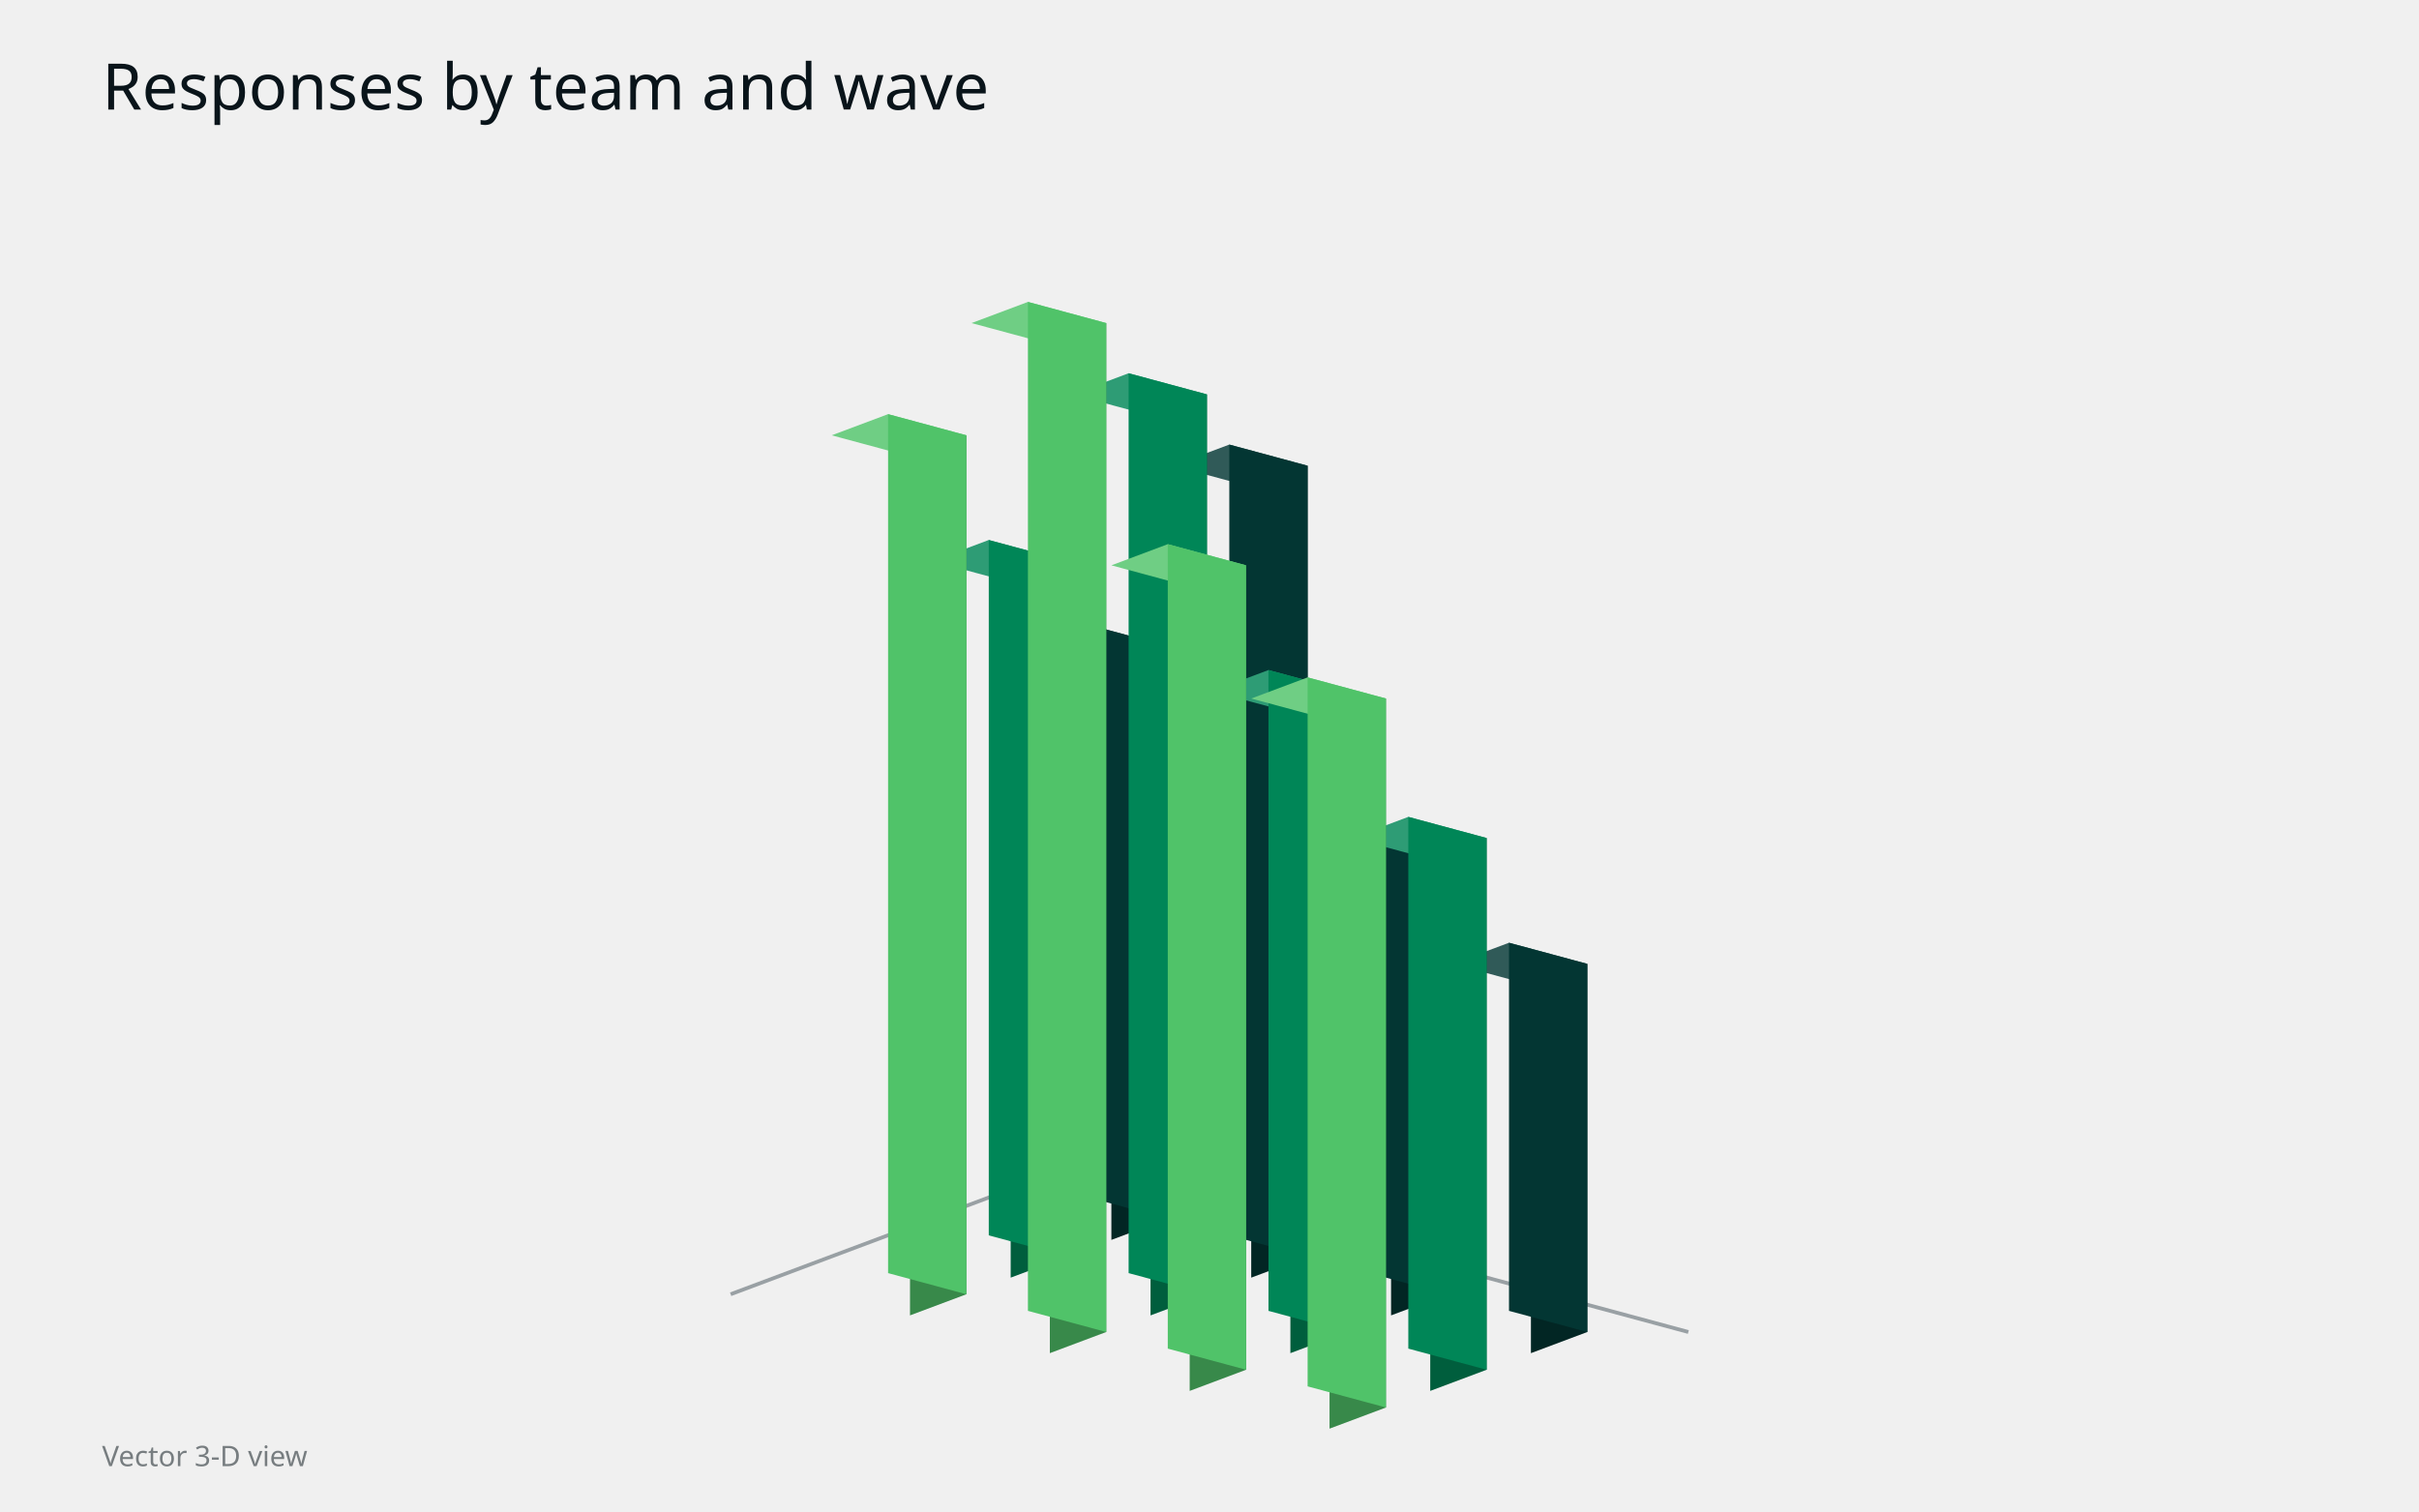
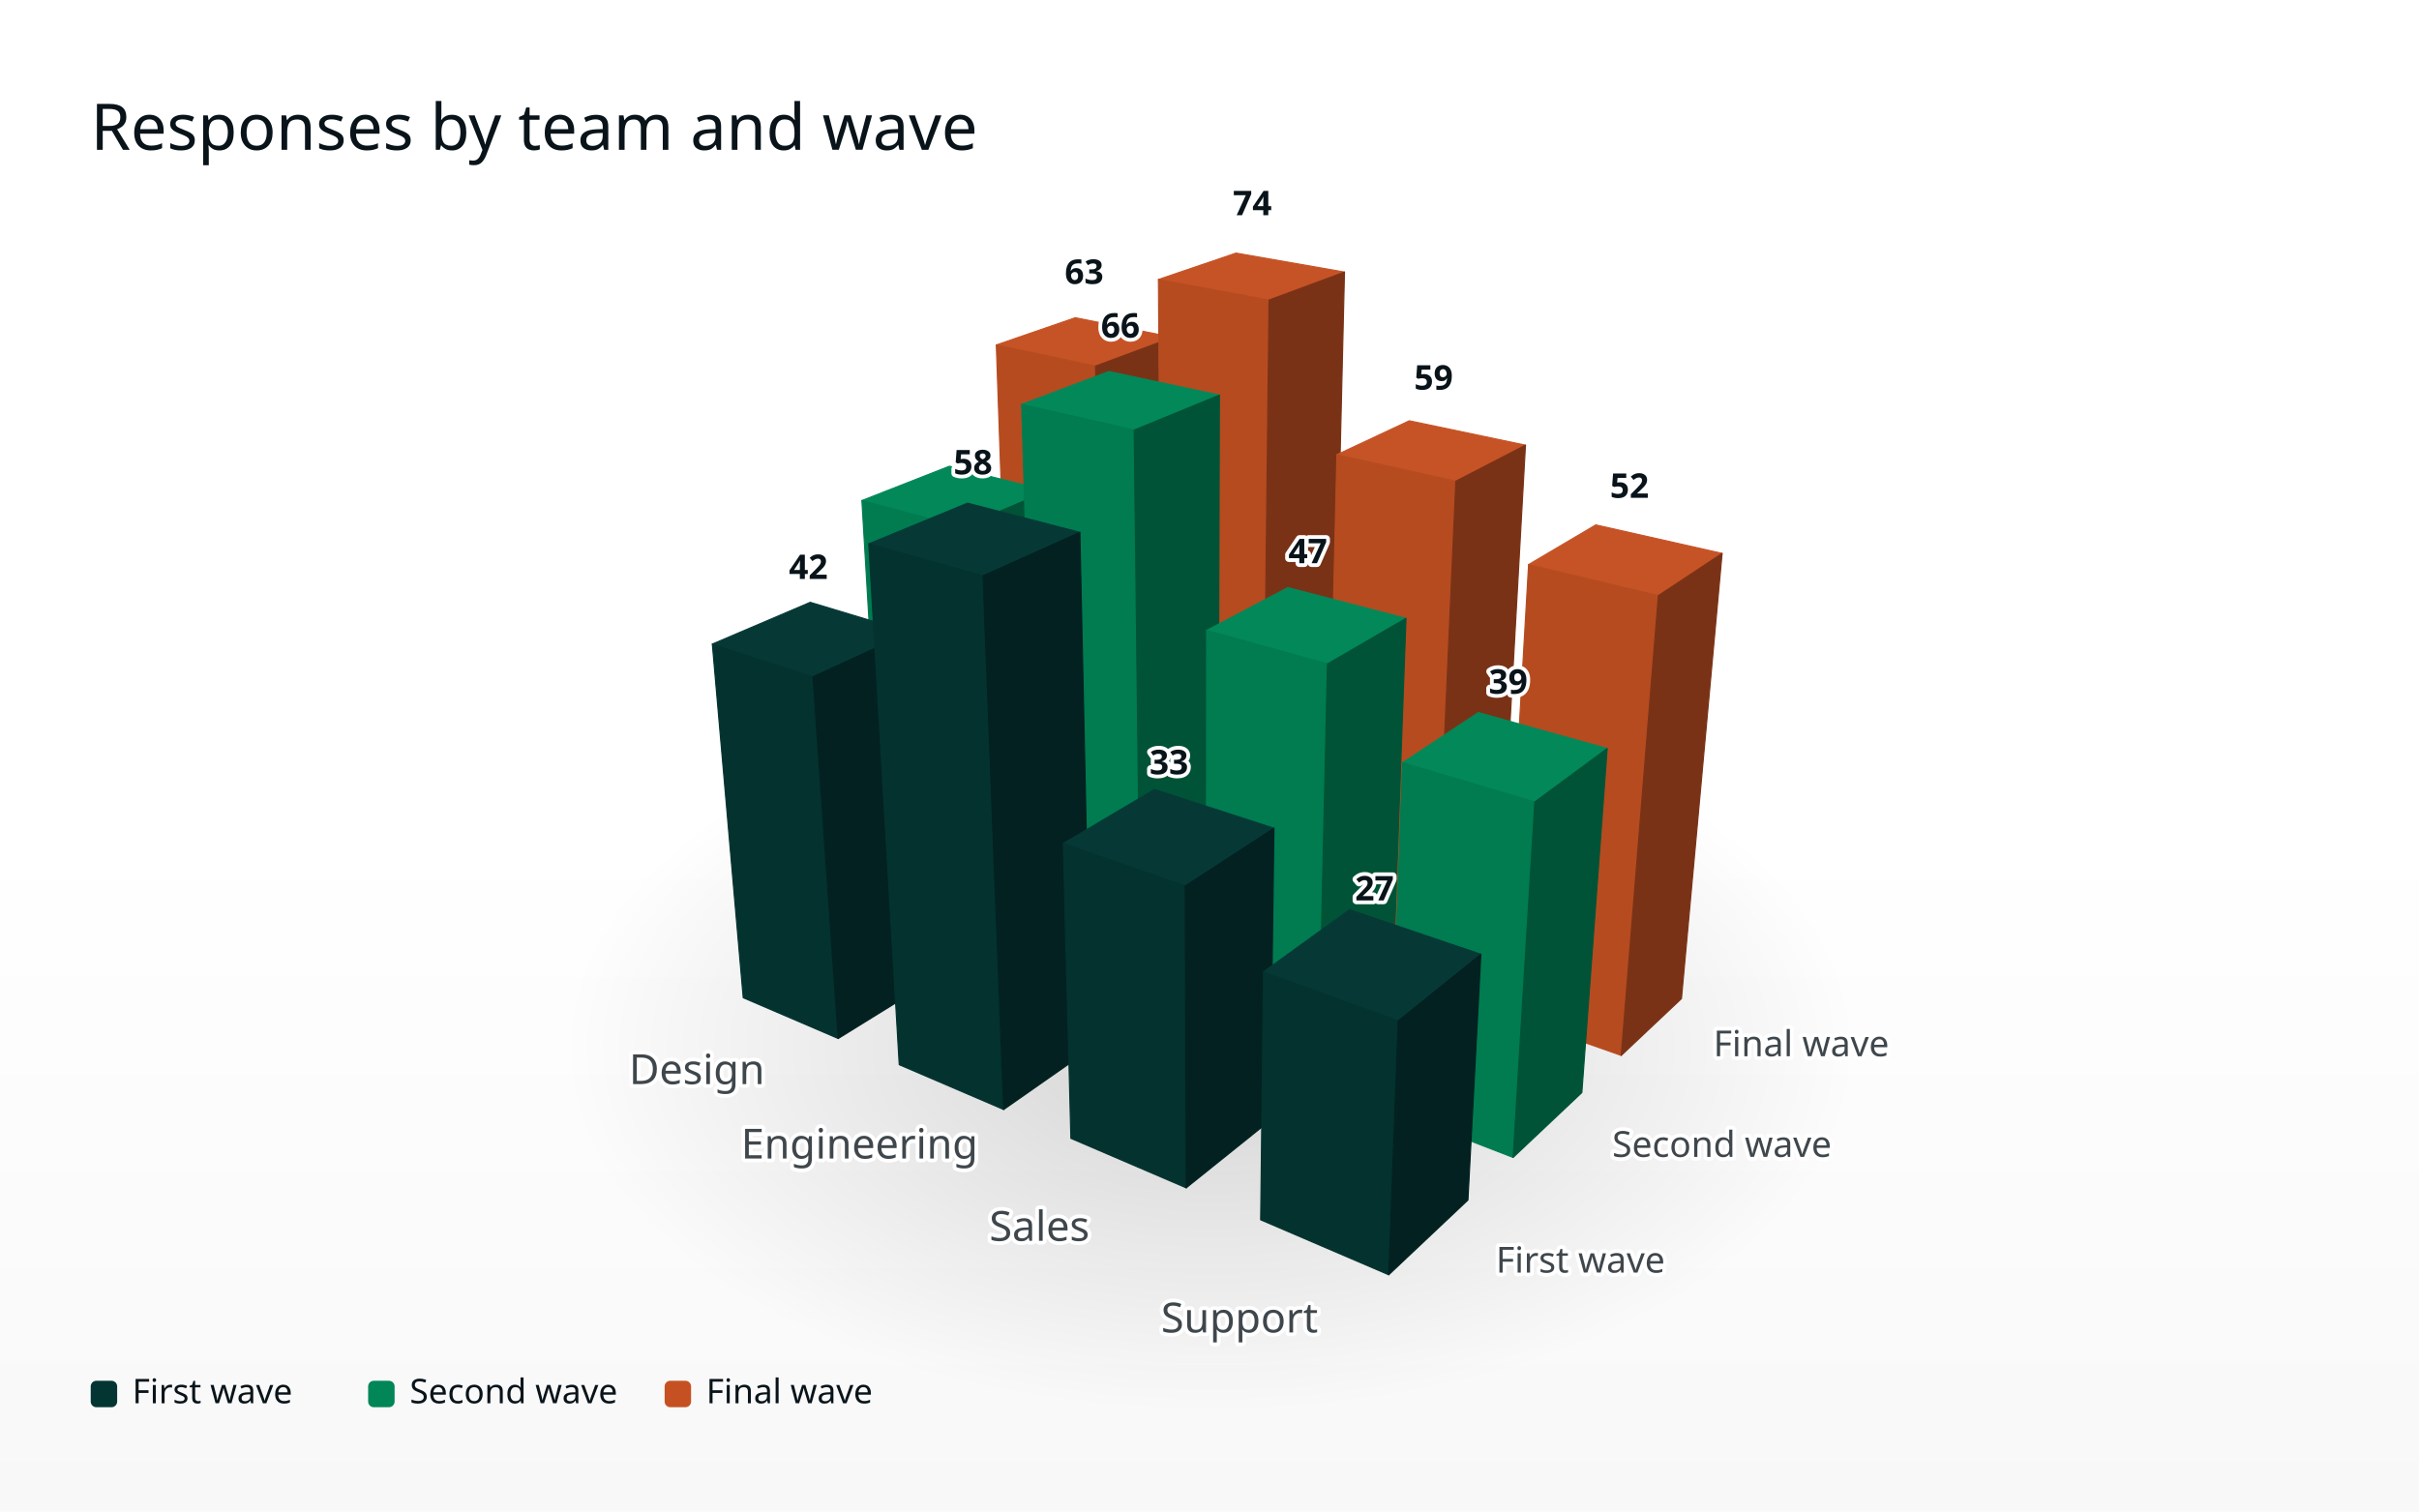
<svg xmlns="http://www.w3.org/2000/svg" width="1280" height="800" viewBox="0 0 1280 800">
+   <path fill="#fff" d="M0 0h1280v800H0z" />
  <svg width="1280" height="800" color="#030711" style="position:absolute;inset:0;width:100%;height:100%;display:block" viewBox="0 0 1280 800">
-     <path fill="none" d="M0 0h1280v800H0z" style="fill:none" />
-     <g class="chart3d-vector-fallback">
-       <path fill="none" stroke="#99a0a4" stroke-width="2" d="m567.78 617.08 325.6 87.91m-325.6-87.91L386.62 685" style="fill:none;stroke:#99a0a4;stroke-width:2px" />
-       <path fill="#022624" d="m617.92 645.05-29.84 11.19V353.16l29.84-11.19z" style="fill:#022624" />
-       <path fill="#305a58" d="m576.48 330.78 41.44 11.19-29.84 11.19-41.44-11.19z" style="fill:#305a58" />
-       <path fill="#033633" d="m576.48 633.86 41.44 11.19V341.97l-41.44-11.19z" style="fill:#033633" />
-       <path fill="#022624" d="m691.92 665.03-29.84 11.19V257.68l29.84-11.19z" style="fill:#022624" />
-       <path fill="#305a58" d="m650.48 235.3 41.44 11.19-29.84 11.19-41.44-11.19z" style="fill:#305a58" />
-       <path fill="#033633" d="m650.48 653.84 41.44 11.19V246.49l-41.44-11.19z" style="fill:#033633" />
-       <path fill="#005e3d" d="m564.64 665.03-29.84 11.19V308.19L564.64 297z" style="fill:#005e3d" />
-       <path fill="#2e9c75" d="M523.2 285.81 564.64 297l-29.84 11.19L493.36 297z" style="fill:#2e9c75" />
-       <path fill="#008657" d="m523.2 653.84 41.44 11.19V297l-41.44-11.19z" style="fill:#008657" />
-       <path fill="#022624" d="m765.92 685.01-29.84 11.19V458.06l29.84-11.19z" style="fill:#022624" />
-       <path fill="#305a58" d="m724.48 435.69 41.44 11.18-29.84 11.19-41.44-11.19z" style="fill:#305a58" />
-       <path fill="#033633" d="m724.48 673.82 41.44 11.19V446.87l-41.44-11.18z" style="fill:#033633" />
-       <path fill="#005e3d" d="M638.64 685.01 608.8 696.2V219.93l29.84-11.19z" style="fill:#005e3d" />
-       <path fill="#2e9c75" d="m597.2 197.55 41.44 11.19-29.84 11.19-41.44-11.19z" style="fill:#2e9c75" />
-       <path fill="#008657" d="m597.2 673.82 41.44 11.19V208.74l-41.44-11.19z" style="fill:#008657" />
-       <path fill="#38894a" d="m511.36 685.01-29.84 11.19V241.58l29.84-11.19z" style="fill:#38894a" />
-       <path fill="#6fce84" d="m469.92 219.2 41.44 11.19-29.84 11.19-41.44-11.19z" style="fill:#6fce84" />
-       <path fill="#50c369" d="m469.92 673.82 41.44 11.19V230.39l-41.44-11.19z" style="fill:#50c369" />
-       <path fill="#022624" d="m839.92 704.99-29.84 11.19V521.34l29.84-11.19z" style="fill:#022624" />
-       <path fill="#305a58" d="m798.48 498.96 41.44 11.19-29.84 11.19-41.44-11.19z" style="fill:#305a58" />
-       <path fill="#033633" d="m798.48 693.8 41.44 11.19V510.15l-41.44-11.19z" style="fill:#033633" />
-       <path fill="#005e3d" d="m712.64 704.99-29.84 11.19V377.02l29.84-11.19z" style="fill:#005e3d" />
-       <path fill="#2e9c75" d="m671.2 354.64 41.44 11.19-29.84 11.19-41.44-11.19z" style="fill:#2e9c75" />
-       <path fill="#008657" d="m671.2 693.8 41.44 11.19V365.83l-41.44-11.19z" style="fill:#008657" />
-       <path fill="#38894a" d="m585.36 704.99-29.84 11.19v-534l29.84-11.19z" style="fill:#38894a" />
-       <path fill="#6fce84" d="m543.92 159.8 41.44 11.19-29.84 11.19-41.44-11.19z" style="fill:#6fce84" />
-       <path fill="#50c369" d="m543.92 693.8 41.44 11.19v-534l-41.44-11.19z" style="fill:#50c369" />
-       <path fill="#005e3d" d="m786.64 724.97-29.84 11.19V454.73l29.84-11.19z" style="fill:#005e3d" />
-       <path fill="#2e9c75" d="m745.2 432.35 41.44 11.19-29.84 11.19-41.44-11.19z" style="fill:#2e9c75" />
-       <path fill="#008657" d="m745.2 713.78 41.44 11.19V443.54l-41.44-11.19z" style="fill:#008657" />
-       <path fill="#38894a" d="m659.36 724.97-29.84 11.19V310.4l29.84-11.19z" style="fill:#38894a" />
-       <path fill="#6fce84" d="m617.92 288.02 41.44 11.19-29.84 11.19-41.44-11.19z" style="fill:#6fce84" />
-       <path fill="#50c369" d="m617.92 713.78 41.44 11.19V299.21l-41.44-11.19z" style="fill:#50c369" />
-       <path fill="#38894a" d="m733.36 744.95-29.84 11.19V380.9l29.84-11.19z" style="fill:#38894a" />
-       <path fill="#6fce84" d="m691.92 358.52 41.44 11.19-29.84 11.19-41.44-11.19z" style="fill:#6fce84" />
-       <path fill="#50c369" d="m691.92 733.76 41.44 11.19V369.71l-41.44-11.19z" style="fill:#50c369" />
-       <text x="54" y="58" fill="#09141a" font-size="34" font-weight="500" style="fill:#09141a;font-family:SUSE,ui-sans-serif,system-ui,sans-serif;font-size:34px;font-weight:500">Responses by team and wave</text>
-       <text x="54" y="776" fill="#09141a" fill-opacity=".52" font-size="15" style="fill:#09141a;fill-opacity:.52;font-family:SUSE,ui-sans-serif,system-ui,sans-serif;font-size:15px">Vector 3-D view</text>
+     <path fill="#fff" d="M0 0h1280v800H0z" style="fill:#fff" />
+     <g class="chart3d-vector" font-family="SUSE, sans-serif">
+       <defs>
+         <linearGradient id="c3a8xqlstage" x1="0" x2="0" y1="0" y2="1">
+           <stop offset="0" stop-color="#fff" style="stop-color:#fff" />
+           <stop offset=".55" stop-color="#fff" style="stop-color:#fff" />
+           <stop offset="1" stop-color="#f8f8f8" style="stop-color:#f8f8f8" />
+         </linearGradient>
+       </defs>
+       <path fill="url(#c3a8xqlstage)" d="M0 0h1280v800H0z" style="fill:url(#c3a8xqlstage)" />
+       <defs>
+         <radialGradient id="c3a8xqlcontact">
+           <stop offset="0" stop-opacity=".16" style="stop-opacity:.16" />
+           <stop offset="1" stop-opacity="0" style="stop-opacity:0" />
+         </radialGradient>
+       </defs>
+       <ellipse cx="640.61" cy="554.71" fill="url(#c3a8xqlcontact)" rx="344.35" ry="193.72" style="fill:url(#c3a8xqlcontact)" />
+       <path fill="#c65326" stroke="#c65326" stroke-linejoin="round" stroke-width=".6" d="m568.99 168.15 51.67 10.37-40.97 15.22-52.5-11.17z" style="fill:#c65326;stroke:#c65326;stroke-width:.6px;stroke-linejoin:round" />
+       <path fill="#b64b20" stroke="#b64b20" stroke-linejoin="round" stroke-width=".6" d="m536.35 445.35 48.21 16.98-4.87-268.59-52.5-11.17z" style="fill:#b64b20;stroke:#b64b20;stroke-width:.6px;stroke-linejoin:round" />
+       <path fill="#7a3216" stroke="#7a3216" stroke-linejoin="round" stroke-width=".6" d="m584.56 462.33 37.39-23.15-1.29-260.66-40.97 15.22z" style="fill:#7a3216;stroke:#7a3216;stroke-width:.6px;stroke-linejoin:round" />
+       <path fill="#038859" stroke="#038859" stroke-linejoin="round" stroke-width=".6" d="m502.38 246.75 52.09 13.06-45.57 19.24-52.84-14.13z" style="fill:#038859;stroke:#038859;stroke-width:.6px;stroke-linejoin:round" />
+       <path fill="#007c50" stroke="#007c50" stroke-linejoin="round" stroke-width=".6" d="m469.04 484.27 49.29 19.08-9.43-224.3-52.84-14.13z" style="fill:#007c50;stroke:#007c50;stroke-width:.6px;stroke-linejoin:round" />
+       <path fill="#005336" stroke="#005336" stroke-linejoin="round" stroke-width=".6" d="m518.33 503.35 41.97-26-5.83-217.54-45.57 19.24z" style="fill:#005336;stroke:#005336;stroke-width:.6px;stroke-linejoin:round" />
+       <path fill="#c65326" stroke="#c65326" stroke-linejoin="round" stroke-width=".6" d="m654.03 133.95 57.4 10.04-39.92 14.8-58.54-10.87z" style="fill:#c65326;stroke:#c65326;stroke-width:.6px;stroke-linejoin:round" />
+       <path fill="#b64b20" stroke="#b64b20" stroke-linejoin="round" stroke-width=".6" d="m615.35 473.18 52.41 18.46 3.75-332.85-58.54-10.87z" style="fill:#b64b20;stroke:#b64b20;stroke-width:.6px;stroke-linejoin:round" />
+       <path fill="#7a3216" stroke="#7a3216" stroke-linejoin="round" stroke-width=".6" d="m667.76 491.64 35.99-25.16 7.68-322.49-39.92 14.8z" style="fill:#7a3216;stroke:#7a3216;stroke-width:.6px;stroke-linejoin:round" />
+       <path fill="#c65326" stroke="#c65326" stroke-linejoin="round" stroke-width=".6" d="m745.71 222.7 61.49 12.9-36.86 19.06-62.92-14.01z" style="fill:#c65326;stroke:#c65326;stroke-width:.6px;stroke-linejoin:round" />
+       <path fill="#b64b20" stroke="#b64b20" stroke-linejoin="round" stroke-width=".6" d="m701.31 503.46 57.2 20.16 11.83-268.96-62.92-14.01z" style="fill:#b64b20;stroke:#b64b20;stroke-width:.6px;stroke-linejoin:round" />
+       <path fill="#7a3216" stroke="#7a3216" stroke-linejoin="round" stroke-width=".6" d="m758.51 523.62 34.18-27.46L807.2 235.6l-36.86 19.06z" style="fill:#7a3216;stroke:#7a3216;stroke-width:.6px;stroke-linejoin:round" />
+       <path fill="#063936" stroke="#063936" stroke-linejoin="round" stroke-width=".6" d="m428.73 318.78 52.61 15.88-51.17 23.49-53.25-17.26z" style="fill:#063936;stroke:#063936;stroke-width:.6px;stroke-linejoin:round" />
+       <path fill="#03322f" stroke="#03322f" stroke-linejoin="round" stroke-width=".6" d="m393.27 528.07 50.27 21.58-13.37-191.5-53.25-17.26z" style="fill:#03322f;stroke:#03322f;stroke-width:.6px;stroke-linejoin:round" />
+       <path fill="#022120" stroke="#022120" stroke-linejoin="round" stroke-width=".6" d="M443.54 549.65 491 520.26l-9.66-185.6-51.17 23.49z" style="fill:#022120;stroke:#022120;stroke-width:.6px;stroke-linejoin:round" />
+       <path fill="#038859" stroke="#038859" stroke-linejoin="round" stroke-width=".6" d="m586.76 196.62 58.49 12.5-45.1 18.49-59.57-13.59z" style="fill:#038859;stroke:#038859;stroke-width:.6px;stroke-linejoin:round" />
+       <path fill="#007c50" stroke="#007c50" stroke-linejoin="round" stroke-width=".6" d="m549.89 515.56 53.87 20.85-3.61-308.8-59.57-13.59z" style="fill:#007c50;stroke:#007c50;stroke-width:.6px;stroke-linejoin:round" />
+       <path fill="#005336" stroke="#005336" stroke-linejoin="round" stroke-width=".6" d="m603.76 536.41 40.6-28.4.89-298.89-45.1 18.49z" style="fill:#005336;stroke:#005336;stroke-width:.6px;stroke-linejoin:round" />
+       <path fill="#c65326" stroke="#c65326" stroke-linejoin="round" stroke-width=".6" d="m844.39 277.81 66.86 15.08-33.74 22.34-68.67-16.42z" style="fill:#c65326;stroke:#c65326;stroke-width:.6px;stroke-linejoin:round" />
+       <path fill="#b64b20" stroke="#b64b20" stroke-linejoin="round" stroke-width=".6" d="m795.19 536.53 62.68 22.08 19.64-243.38-68.67-16.42z" style="fill:#b64b20;stroke:#b64b20;stroke-width:.6px;stroke-linejoin:round" />
+       <path fill="#7a3216" stroke="#7a3216" stroke-linejoin="round" stroke-width=".6" d="m857.87 558.61 31.87-30.07 21.51-235.65-33.74 22.34z" style="fill:#7a3216;stroke:#7a3216;stroke-width:.6px;stroke-linejoin:round" />
+       <path fill="#038859" stroke="#038859" stroke-linejoin="round" stroke-width=".6" d="m681.46 311 62.52 16.27-41.57 24.12-63.91-17.73z" style="fill:#038859;stroke:#038859;stroke-width:.6px;stroke-linejoin:round" />
+       <path fill="#007c50" stroke="#007c50" stroke-linejoin="round" stroke-width=".6" d="m638.32 549.78 59.13 22.88 4.96-221.27-63.91-17.73z" style="fill:#007c50;stroke:#007c50;stroke-width:.6px;stroke-linejoin:round" />
+       <path fill="#005336" stroke="#005336" stroke-linejoin="round" stroke-width=".6" d="m697.45 572.66 38.78-31.15 7.75-214.24-41.57 24.12z" style="fill:#005336;stroke:#005336;stroke-width:.6px;stroke-linejoin:round" />
+       <path fill="#063936" stroke="#063936" stroke-linejoin="round" stroke-width=".6" d="m511.95 266.3 59.46 15.45-51.24 22.98-60.45-16.9z" style="fill:#063936;stroke:#063936;stroke-width:.6px;stroke-linejoin:round" />
+       <path fill="#03322f" stroke="#03322f" stroke-linejoin="round" stroke-width=".6" d="m475.82 563.51 55.26 23.72-10.91-282.5-60.45-16.9z" style="fill:#03322f;stroke:#03322f;stroke-width:.6px;stroke-linejoin:round" />
+       <path fill="#022120" stroke="#022120" stroke-linejoin="round" stroke-width=".6" d="m531.08 587.23 46.17-32.29-5.84-273.19-51.24 22.98z" style="fill:#022120;stroke:#022120;stroke-width:.6px;stroke-linejoin:round" />
+       <path fill="#038859" stroke="#038859" stroke-linejoin="round" stroke-width=".6" d="m782.29 377.14 68.15 19.02-38.3 28.28-69.96-20.79z" style="fill:#038859;stroke:#038859;stroke-width:.6px;stroke-linejoin:round" />
+       <path fill="#007c50" stroke="#007c50" stroke-linejoin="round" stroke-width=".6" d="m735.47 587.37 65.18 25.23 11.49-188.16-69.96-20.79z" style="fill:#007c50;stroke:#007c50;stroke-width:.6px;stroke-linejoin:round" />
+       <path fill="#005336" stroke="#005336" stroke-linejoin="round" stroke-width=".6" d="m800.65 612.6 36.38-34.33 13.41-182.11-38.3 28.28z" style="fill:#005336;stroke:#005336;stroke-width:.6px;stroke-linejoin:round" />
+       <path fill="#063936" stroke="#063936" stroke-linejoin="round" stroke-width=".6" d="m610.89 417.84 63.22 20.52-46.93 30.53-64.54-22.46z" style="fill:#063936;stroke:#063936;stroke-width:.6px;stroke-linejoin:round" />
+       <path fill="#03322f" stroke="#03322f" stroke-linejoin="round" stroke-width=".6" d="m566.65 602.49 61.03 26.2-.5-159.8-64.54-22.46z" style="fill:#03322f;stroke:#03322f;stroke-width:.6px;stroke-linejoin:round" />
+       <path fill="#022120" stroke="#022120" stroke-linejoin="round" stroke-width=".6" d="m627.68 628.69 44.38-35.64 2.05-154.69-46.93 30.53z" style="fill:#022120;stroke:#022120;stroke-width:.6px;stroke-linejoin:round" />
+       <path fill="#063936" stroke="#063936" stroke-linejoin="round" stroke-width=".6" d="m714.1 481.49 69.5 23.58-43.72 35.2-71.29-25.9z" style="fill:#063936;stroke:#063936;stroke-width:.6px;stroke-linejoin:round" />
+       <path fill="#03322f" stroke="#03322f" stroke-linejoin="round" stroke-width=".6" d="m667.07 645.61 67.76 29.09 5.05-134.43-71.29-25.9z" style="fill:#03322f;stroke:#03322f;stroke-width:.6px;stroke-linejoin:round" />
+       <path fill="#022120" stroke="#022120" stroke-linejoin="round" stroke-width=".6" d="m734.83 674.7 41.92-39.55 6.85-130.08-43.72 35.2z" style="fill:#022120;stroke:#022120;stroke-width:.6px;stroke-linejoin:round" />
+       <g fill="#09141a" stroke="#fff" stroke-linejoin="round" stroke-width="4" paint-order="stroke">
+         <text x="727.3" y="476.58" class="c3d-value" font-size="18" font-weight="600" style="fill:#09141a;stroke:#fff;stroke-width:4px;stroke-linejoin:round;paint-order:stroke;font-family:SUSE,sans-serif;font-size:18px;font-weight:600;text-anchor:middle" text-anchor="middle">27</text>
+         <text x="618.56" y="409.78" class="c3d-value" font-size="18" font-weight="600" style="fill:#09141a;stroke:#fff;stroke-width:4px;stroke-linejoin:round;paint-order:stroke;font-family:SUSE,sans-serif;font-size:18px;font-weight:600;text-anchor:middle" text-anchor="middle">33</text>
+         <text x="514.85" y="251.03" class="c3d-value" font-size="18" font-weight="600" style="fill:#09141a;stroke:#fff;stroke-width:4px;stroke-linejoin:round;paint-order:stroke;font-family:SUSE,sans-serif;font-size:18px;font-weight:600;text-anchor:middle" text-anchor="middle">58</text>
+         <text x="798.05" y="367.15" class="c3d-value" font-size="18" font-weight="600" style="fill:#09141a;stroke:#fff;stroke-width:4px;stroke-linejoin:round;paint-order:stroke;font-family:SUSE,sans-serif;font-size:18px;font-weight:600;text-anchor:middle" text-anchor="middle">39</text>
+         <text x="692.02" y="298.09" class="c3d-value" font-size="18" font-weight="600" style="fill:#09141a;stroke:#fff;stroke-width:4px;stroke-linejoin:round;paint-order:stroke;font-family:SUSE,sans-serif;font-size:18px;font-weight:600;text-anchor:middle" text-anchor="middle">47</text>
+         <text x="862.22" y="263.46" class="c3d-value" font-size="18" font-weight="600" style="fill:#09141a;stroke:#fff;stroke-width:4px;stroke-linejoin:round;paint-order:stroke;font-family:SUSE,sans-serif;font-size:18px;font-weight:600;text-anchor:middle" text-anchor="middle">52</text>
+         <text x="592.86" y="178.67" class="c3d-value" font-size="18" font-weight="600" style="fill:#09141a;stroke:#fff;stroke-width:4px;stroke-linejoin:round;paint-order:stroke;font-family:SUSE,sans-serif;font-size:18px;font-weight:600;text-anchor:middle" text-anchor="middle">66</text>
+         <text x="427.74" y="306.43" class="c3d-value" font-size="18" font-weight="600" style="fill:#09141a;stroke:#fff;stroke-width:4px;stroke-linejoin:round;paint-order:stroke;font-family:SUSE,sans-serif;font-size:18px;font-weight:600;text-anchor:middle" text-anchor="middle">42</text>
+         <text x="758.57" y="206.19" class="c3d-value" font-size="18" font-weight="600" style="fill:#09141a;stroke:#fff;stroke-width:4px;stroke-linejoin:round;paint-order:stroke;font-family:SUSE,sans-serif;font-size:18px;font-weight:600;text-anchor:middle" text-anchor="middle">59</text>
+         <text x="662.67" y="113.9" class="c3d-value" font-size="18" font-weight="600" style="fill:#09141a;stroke:#fff;stroke-width:4px;stroke-linejoin:round;paint-order:stroke;font-family:SUSE,sans-serif;font-size:18px;font-weight:600;text-anchor:middle" text-anchor="middle">74</text>
+         <text x="573.71" y="150.24" class="c3d-value" font-size="18" font-weight="600" style="fill:#09141a;stroke:#fff;stroke-width:4px;stroke-linejoin:round;paint-order:stroke;font-family:SUSE,sans-serif;font-size:18px;font-weight:600;text-anchor:middle" text-anchor="middle">63</text>
+         <text x="655.91" y="705.22" fill-opacity=".78" class="c3d-category" font-size="22" font-weight="500" style="fill:#09141a;fill-opacity:.78;stroke:#fff;stroke-width:4px;stroke-linejoin:round;paint-order:stroke;font-family:SUSE,sans-serif;font-size:22px;font-weight:500;text-anchor:middle" text-anchor="middle">Support</text>
+         <text x="791.57" y="673.55" fill-opacity=".78" class="c3d-series" font-size="19" font-weight="500" style="fill:#09141a;fill-opacity:.78;stroke:#fff;stroke-width:4px;stroke-linejoin:round;paint-order:stroke;font-family:SUSE,sans-serif;font-size:19px;font-weight:500">First wave</text>
+         <text x="550.01" y="656.74" fill-opacity=".78" class="c3d-category" font-size="22" font-weight="500" style="fill:#09141a;fill-opacity:.78;stroke:#fff;stroke-width:4px;stroke-linejoin:round;paint-order:stroke;font-family:SUSE,sans-serif;font-size:22px;font-weight:500;text-anchor:middle" text-anchor="middle">Sales</text>
+         <text x="853.1" y="612.31" fill-opacity=".78" class="c3d-series" font-size="19" font-weight="500" style="fill:#09141a;fill-opacity:.78;stroke:#fff;stroke-width:4px;stroke-linejoin:round;paint-order:stroke;font-family:SUSE,sans-serif;font-size:19px;font-weight:500">Second wave</text>
+         <text x="454.8" y="613.16" fill-opacity=".78" class="c3d-category" font-size="22" font-weight="500" style="fill:#09141a;fill-opacity:.78;stroke:#fff;stroke-width:4px;stroke-linejoin:round;paint-order:stroke;font-family:SUSE,sans-serif;font-size:22px;font-weight:500;text-anchor:middle" text-anchor="middle">Engineering</text>
+         <text x="368.75" y="573.77" fill-opacity=".78" class="c3d-category" font-size="22" font-weight="500" style="fill:#09141a;fill-opacity:.78;stroke:#fff;stroke-width:4px;stroke-linejoin:round;paint-order:stroke;font-family:SUSE,sans-serif;font-size:22px;font-weight:500;text-anchor:middle" text-anchor="middle">Design</text>
+         <text x="906.64" y="559.04" fill-opacity=".78" class="c3d-series" font-size="19" font-weight="500" style="fill:#09141a;fill-opacity:.78;stroke:#fff;stroke-width:4px;stroke-linejoin:round;paint-order:stroke;font-family:SUSE,sans-serif;font-size:19px;font-weight:500">Final wave</text>
+       </g>
+       <text x="48" y="79.28" fill="#09141a" font-size="34" font-weight="500" style="fill:#09141a;font-family:SUSE,sans-serif;font-size:34px;font-weight:500">Responses by team and wave</text>
+       <rect width="14" height="14" x="48" y="730.8" fill="#033633" rx="3" style="fill:#033633" />
+       <text x="70" y="742.7" fill="#09141a" font-size="18" style="fill:#09141a;font-family:SUSE,sans-serif;font-size:18px">First wave</text>
+       <rect width="14" height="14" x="194.8" y="730.8" fill="#008657" rx="3" style="fill:#008657" />
+       <text x="216.8" y="742.7" fill="#09141a" font-size="18" style="fill:#09141a;font-family:SUSE,sans-serif;font-size:18px">Second wave</text>
+       <rect width="14" height="14" x="351.68" y="730.8" fill="#c55123" rx="3" style="fill:#c55123" />
+       <text x="373.68" y="742.7" fill="#09141a" font-size="18" style="fill:#09141a;font-family:SUSE,sans-serif;font-size:18px">Final wave</text>
    </g>
  </svg>
</svg>
